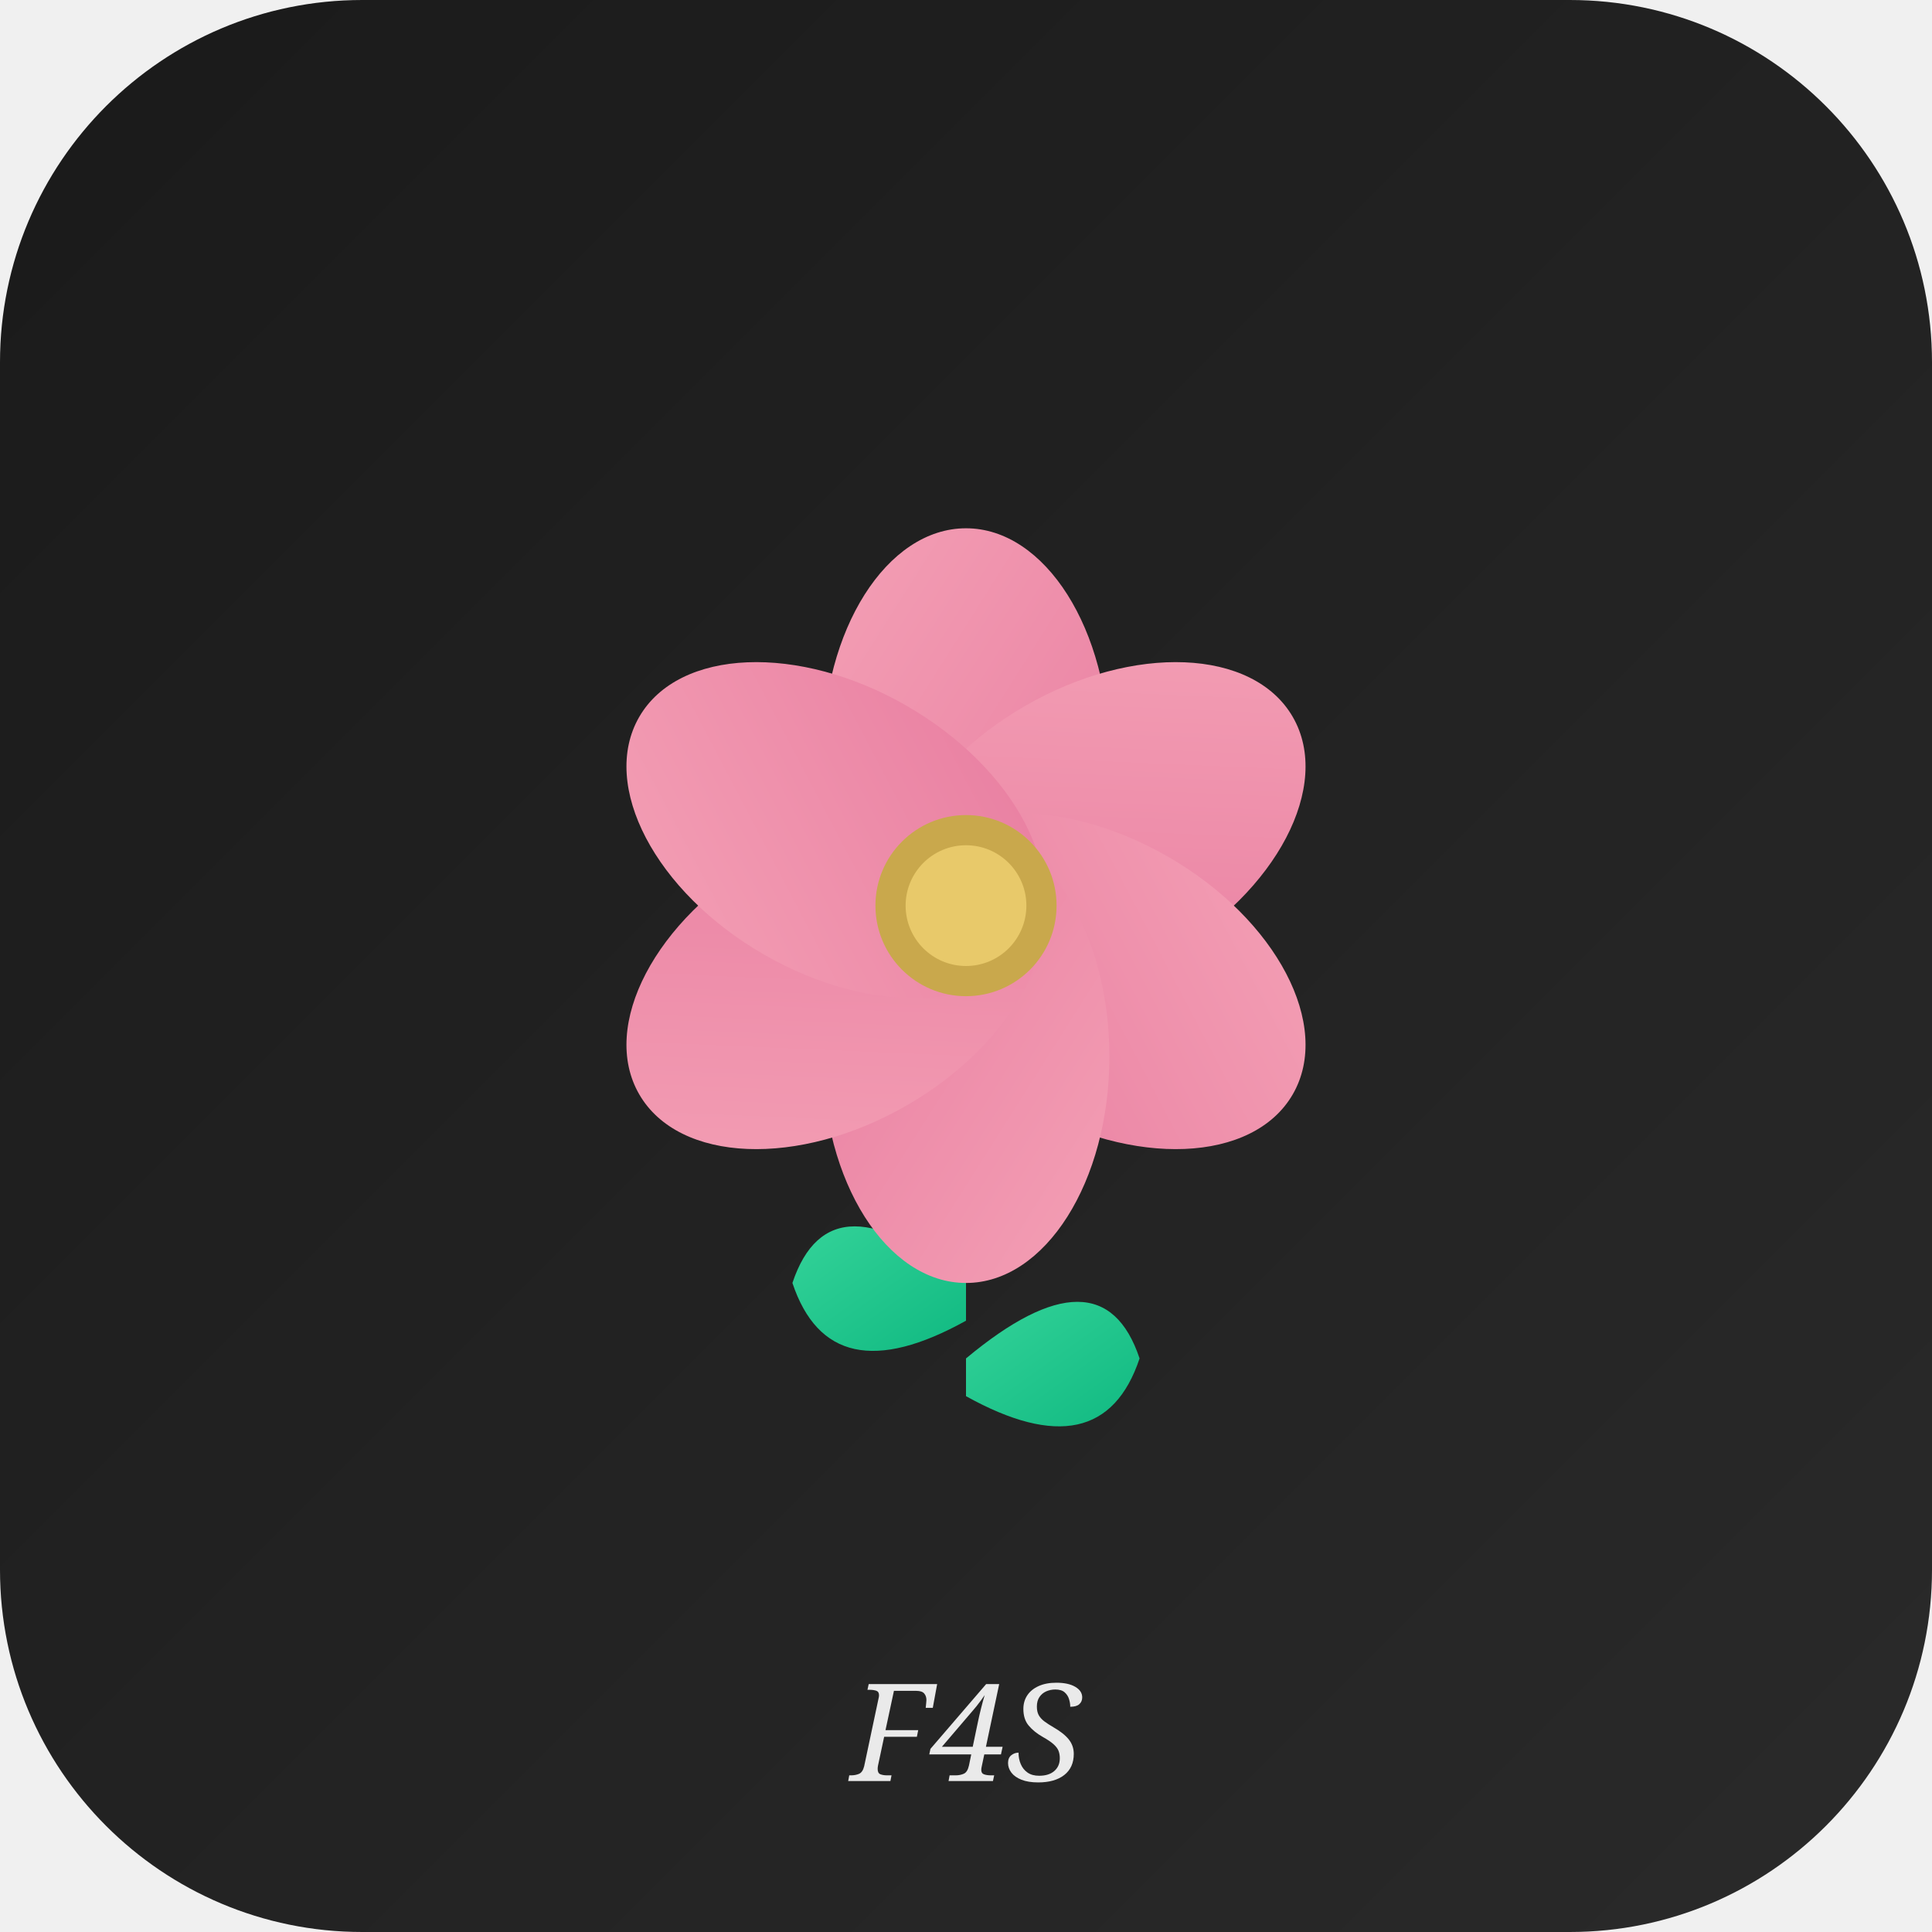
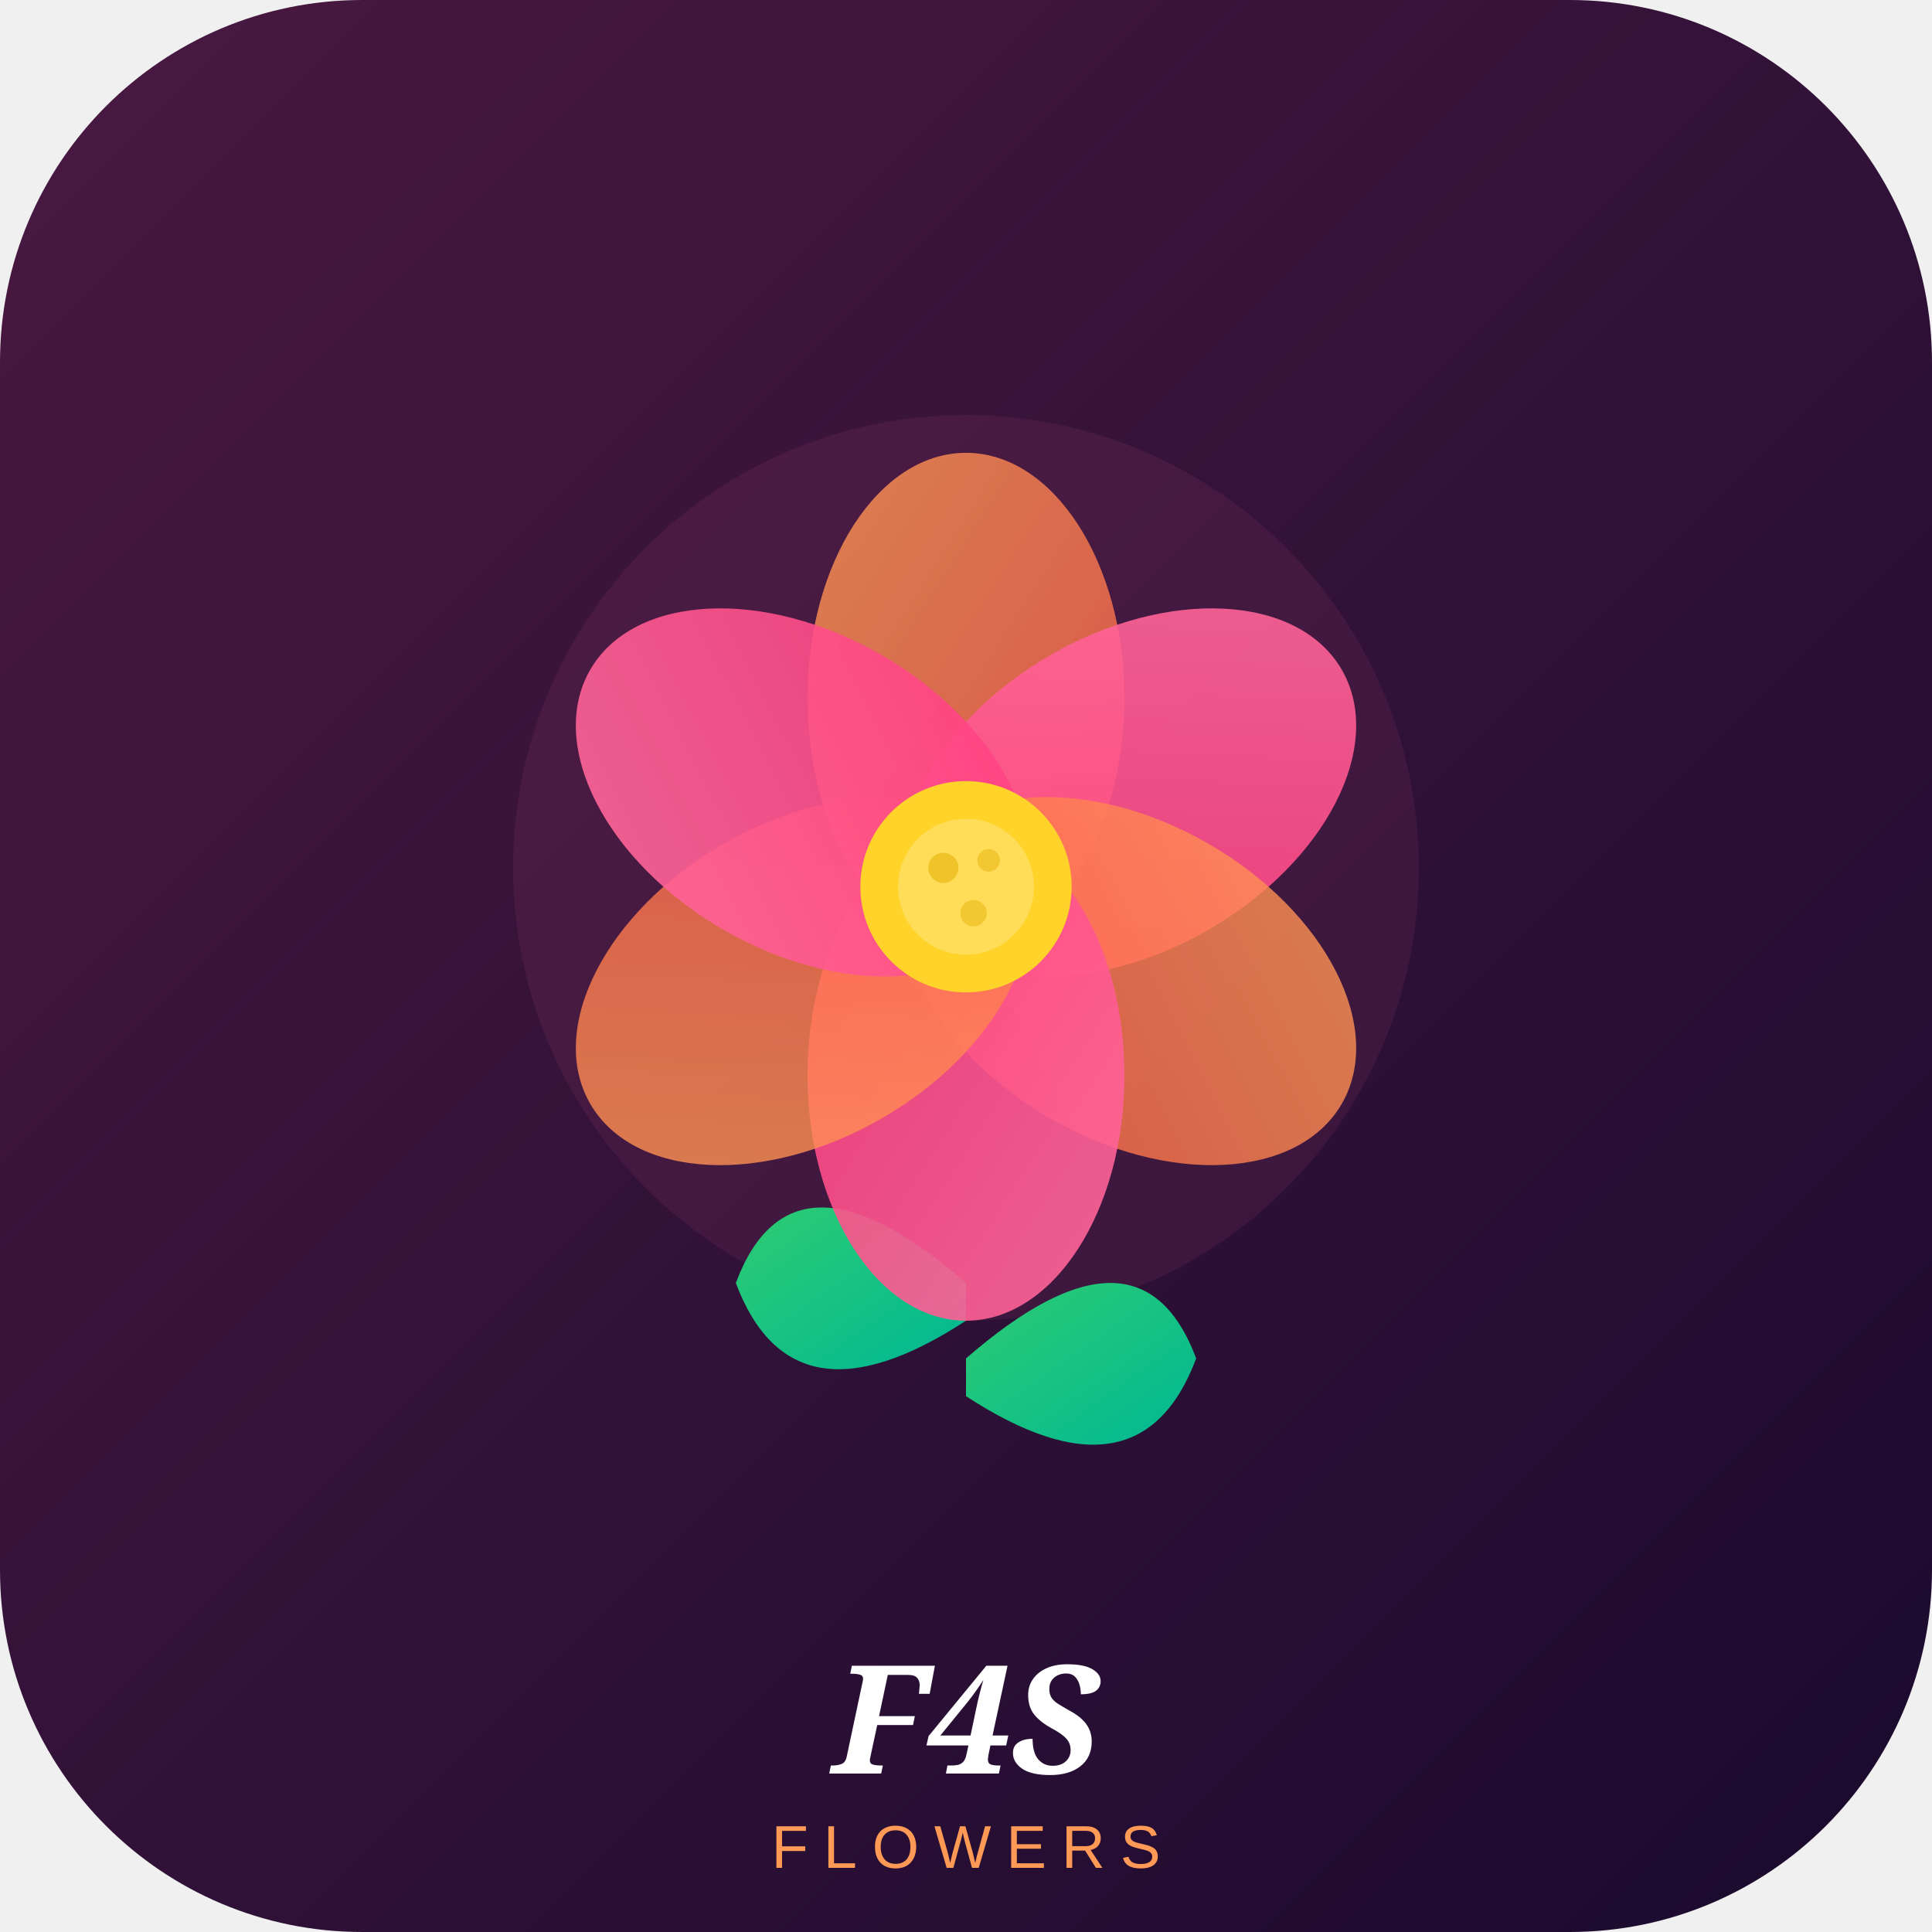
<svg xmlns="http://www.w3.org/2000/svg" viewBox="0 0 512 512">
  <defs>
    <linearGradient id="bg" x1="0%" y1="0%" x2="100%" y2="100%">
-       <stop offset="0%" style="stop-color:#1a1a1a" />
-       <stop offset="100%" style="stop-color:#2a2a2a" />
+       <stop offset="0%" style="stop-color:#4a1942" />
+       <stop offset="100%" style="stop-color:#1a0a2e" />
    </linearGradient>
-     <linearGradient id="petal" x1="0%" y1="0%" x2="100%" y2="100%">
-       <stop offset="0%" style="stop-color:#f4a0b5" />
-       <stop offset="100%" style="stop-color:#e87da0" />
+     <linearGradient id="petal1" x1="0%" y1="0%" x2="100%" y2="100%">
+       <stop offset="0%" style="stop-color:#ff6b9d" />
+       <stop offset="100%" style="stop-color:#ff3d7f" />
+     </linearGradient>
+     <linearGradient id="petal2" x1="0%" y1="0%" x2="100%" y2="100%">
+       <stop offset="0%" style="stop-color:#ff9a56" />
+       <stop offset="100%" style="stop-color:#ff6348" />
    </linearGradient>
    <linearGradient id="leaf" x1="0%" y1="0%" x2="100%" y2="100%">
-       <stop offset="0%" style="stop-color:#34d399" />
-       <stop offset="100%" style="stop-color:#10b981" />
+       <stop offset="0%" style="stop-color:#2ecc71" />
+       <stop offset="100%" style="stop-color:#00b894" />
    </linearGradient>
  </defs>
  <rect width="512" height="512" rx="96" fill="url(#bg)" />
-   <path d="M256 280 L256 420" stroke="url(#leaf)" stroke-width="12" stroke-linecap="round" />
-   <path d="M256 340 Q220 310 210 340 Q220 370 256 350" fill="url(#leaf)" />
-   <path d="M256 360 Q292 330 302 360 Q292 390 256 370" fill="url(#leaf)" />
-   <ellipse cx="256" cy="200" rx="38" ry="60" fill="url(#petal)" transform="rotate(0 256 240)" />
-   <ellipse cx="256" cy="200" rx="38" ry="60" fill="url(#petal)" transform="rotate(60 256 240)" />
-   <ellipse cx="256" cy="200" rx="38" ry="60" fill="url(#petal)" transform="rotate(120 256 240)" />
-   <ellipse cx="256" cy="200" rx="38" ry="60" fill="url(#petal)" transform="rotate(180 256 240)" />
-   <ellipse cx="256" cy="200" rx="38" ry="60" fill="url(#petal)" transform="rotate(240 256 240)" />
-   <ellipse cx="256" cy="200" rx="38" ry="60" fill="url(#petal)" transform="rotate(300 256 240)" />
-   <circle cx="256" cy="240" r="24" fill="#c9a84c" />
-   <circle cx="256" cy="240" r="16" fill="#e8c96a" />
-   <text x="256" y="472" text-anchor="middle" font-family="serif" font-style="italic" font-size="36" fill="#ffffff" opacity="0.9">F4S</text>
+   <circle cx="256" cy="230" r="120" fill="#ff6b9d" opacity="0.08" />
+   <path d="M256 290 L256 410" stroke="url(#leaf)" stroke-width="14" stroke-linecap="round" />
+   <path d="M256 340 Q210 300 195 340 Q210 380 256 350" fill="url(#leaf)" />
+   <path d="M256 360 Q302 320 317 360 Q302 400 256 370" fill="url(#leaf)" />
+   <ellipse cx="256" cy="185" rx="42" ry="65" fill="url(#petal2)" opacity="0.8" transform="rotate(0 256 235)" />
+   <ellipse cx="256" cy="185" rx="42" ry="65" fill="url(#petal1)" opacity="0.9" transform="rotate(60 256 235)" />
+   <ellipse cx="256" cy="185" rx="42" ry="65" fill="url(#petal2)" opacity="0.8" transform="rotate(120 256 235)" />
+   <ellipse cx="256" cy="185" rx="42" ry="65" fill="url(#petal1)" opacity="0.9" transform="rotate(180 256 235)" />
+   <ellipse cx="256" cy="185" rx="42" ry="65" fill="url(#petal2)" opacity="0.8" transform="rotate(240 256 235)" />
+   <ellipse cx="256" cy="185" rx="42" ry="65" fill="url(#petal1)" opacity="0.9" transform="rotate(300 256 235)" />
+   <circle cx="256" cy="235" r="28" fill="#ffd32a" />
+   <circle cx="256" cy="235" r="18" fill="#ffdd59" />
+   <circle cx="250" cy="230" r="4" fill="#e8b20a" opacity="0.6" />
+   <circle cx="262" cy="228" r="3" fill="#e8b20a" opacity="0.5" />
+   <circle cx="258" cy="242" r="3.5" fill="#e8b20a" opacity="0.5" />
+   <text x="256" y="470" text-anchor="middle" font-family="Georgia,serif" font-style="italic" font-weight="bold" font-size="40" fill="#ffffff">F4S</text>
+   <text x="256" y="495" text-anchor="middle" font-family="Arial,sans-serif" font-size="16" fill="#ff9a56" letter-spacing="4">FLOWERS</text>
</svg>
